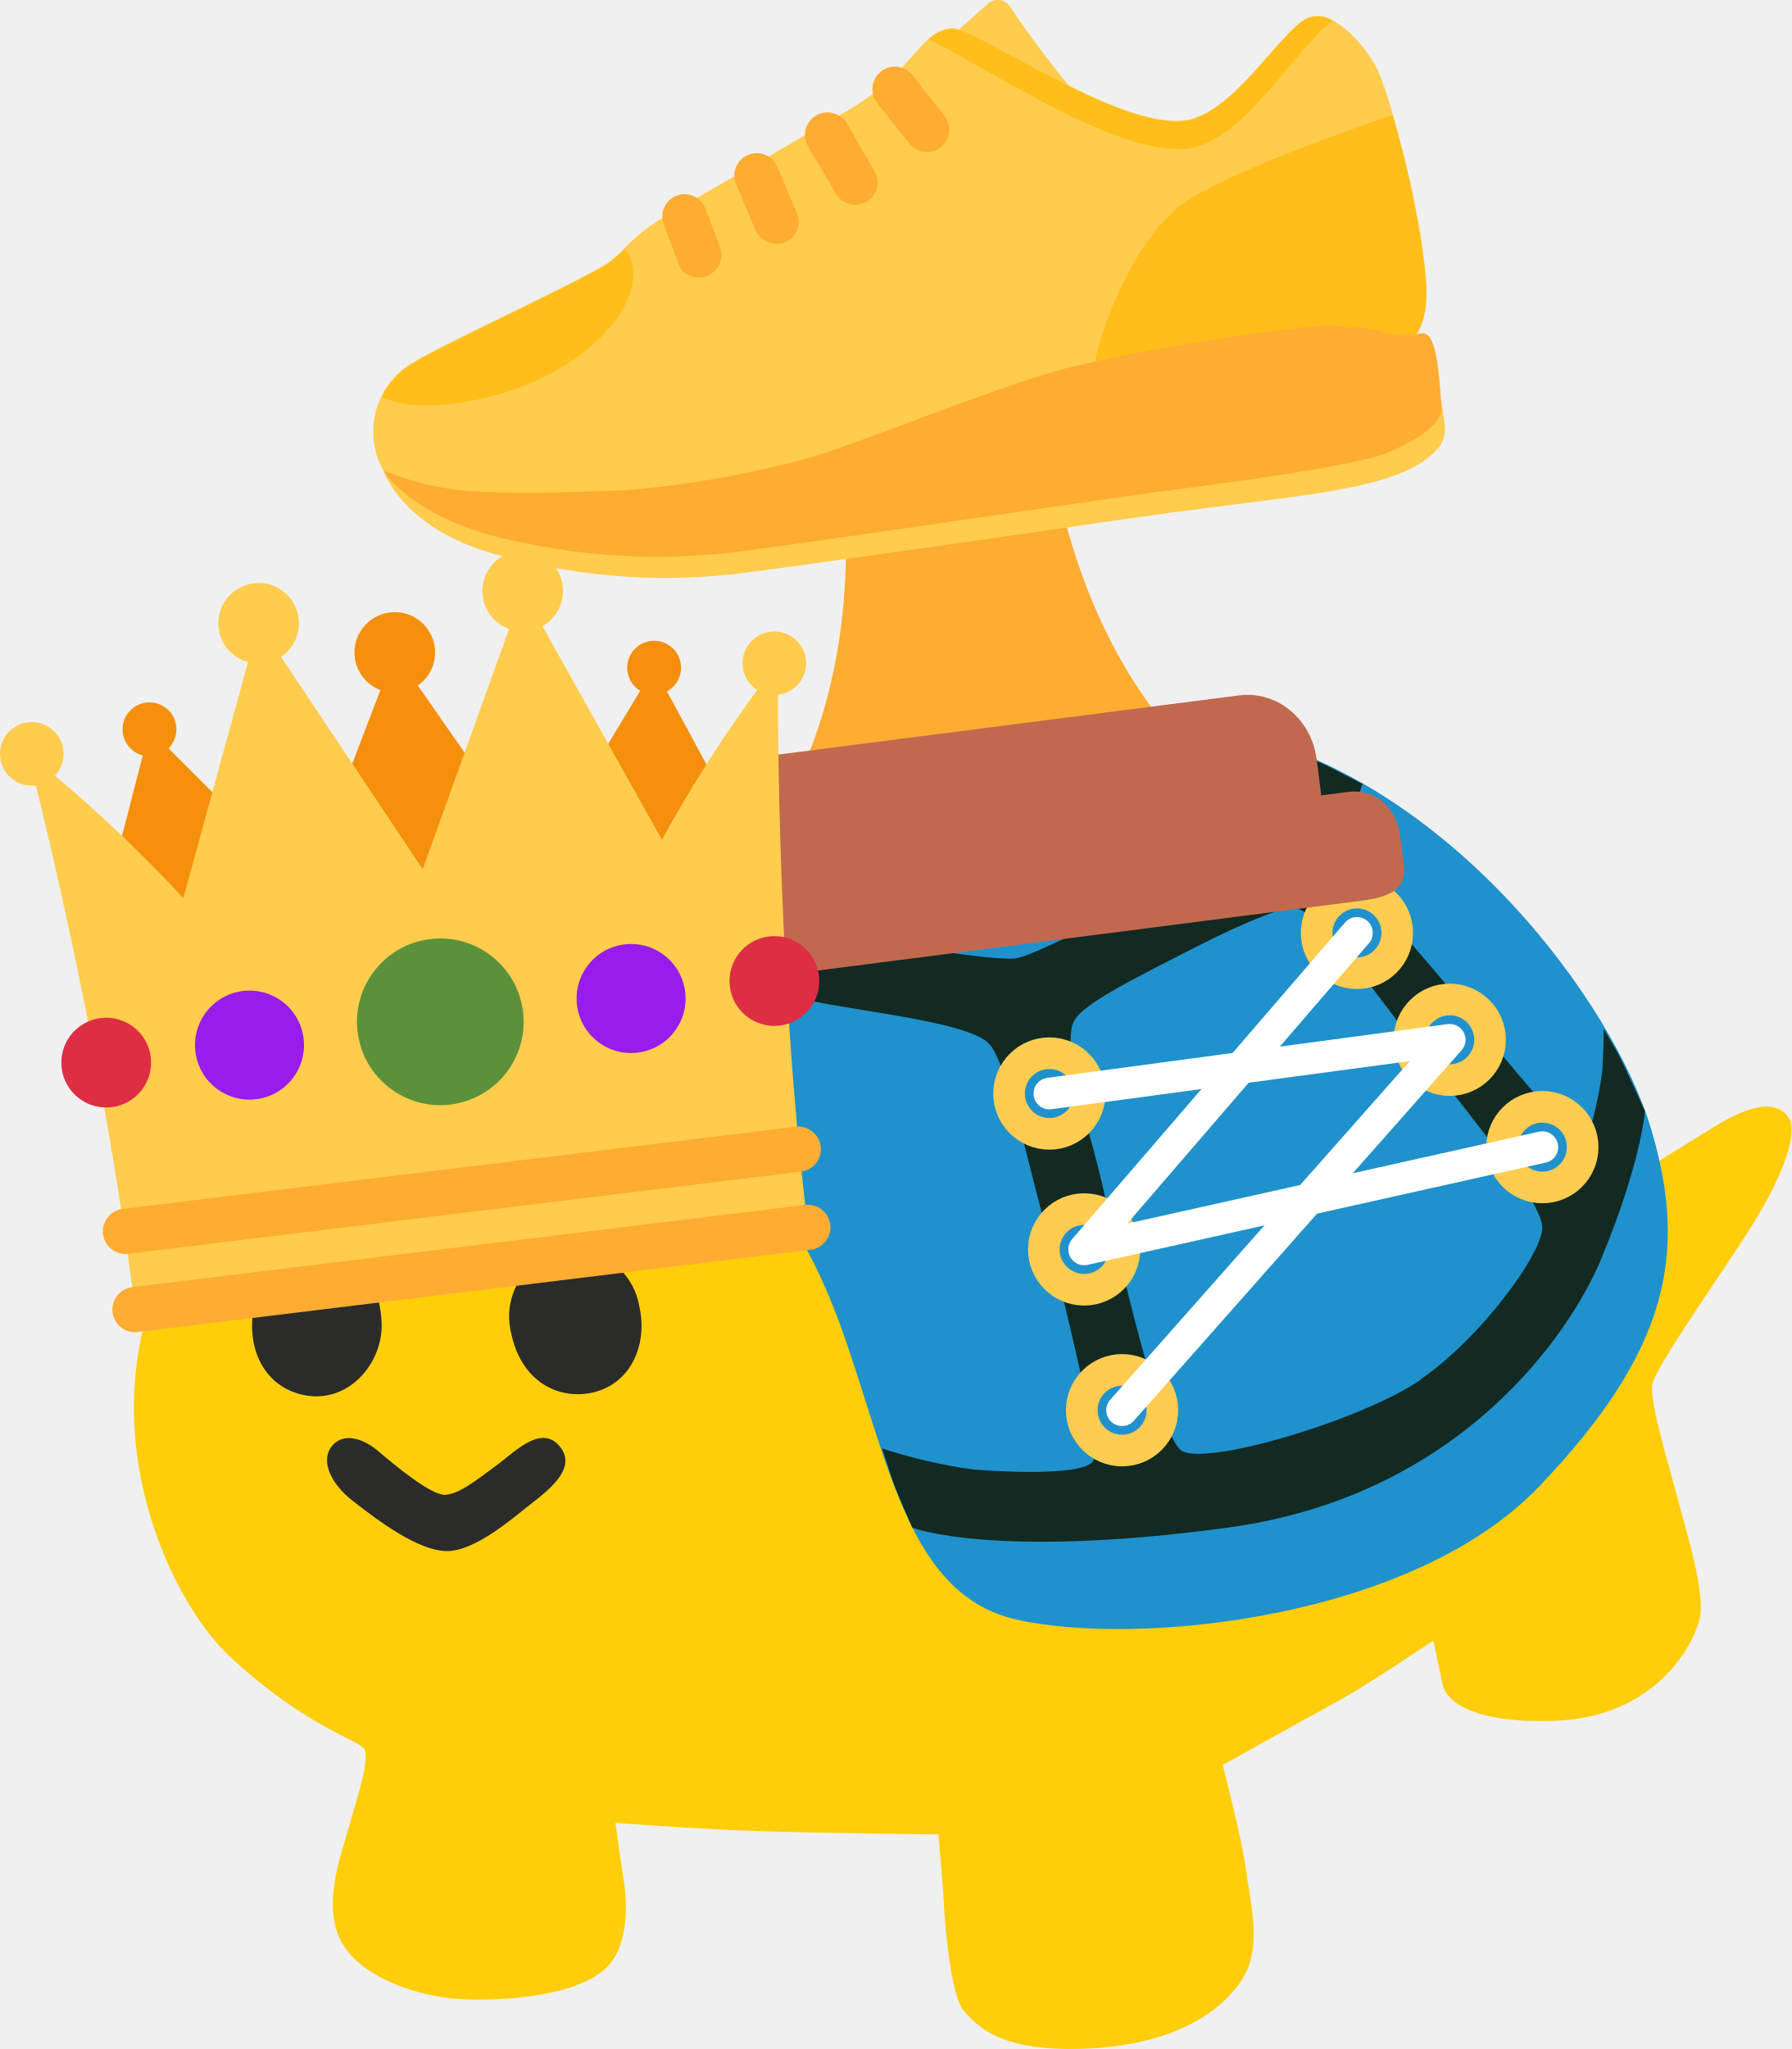
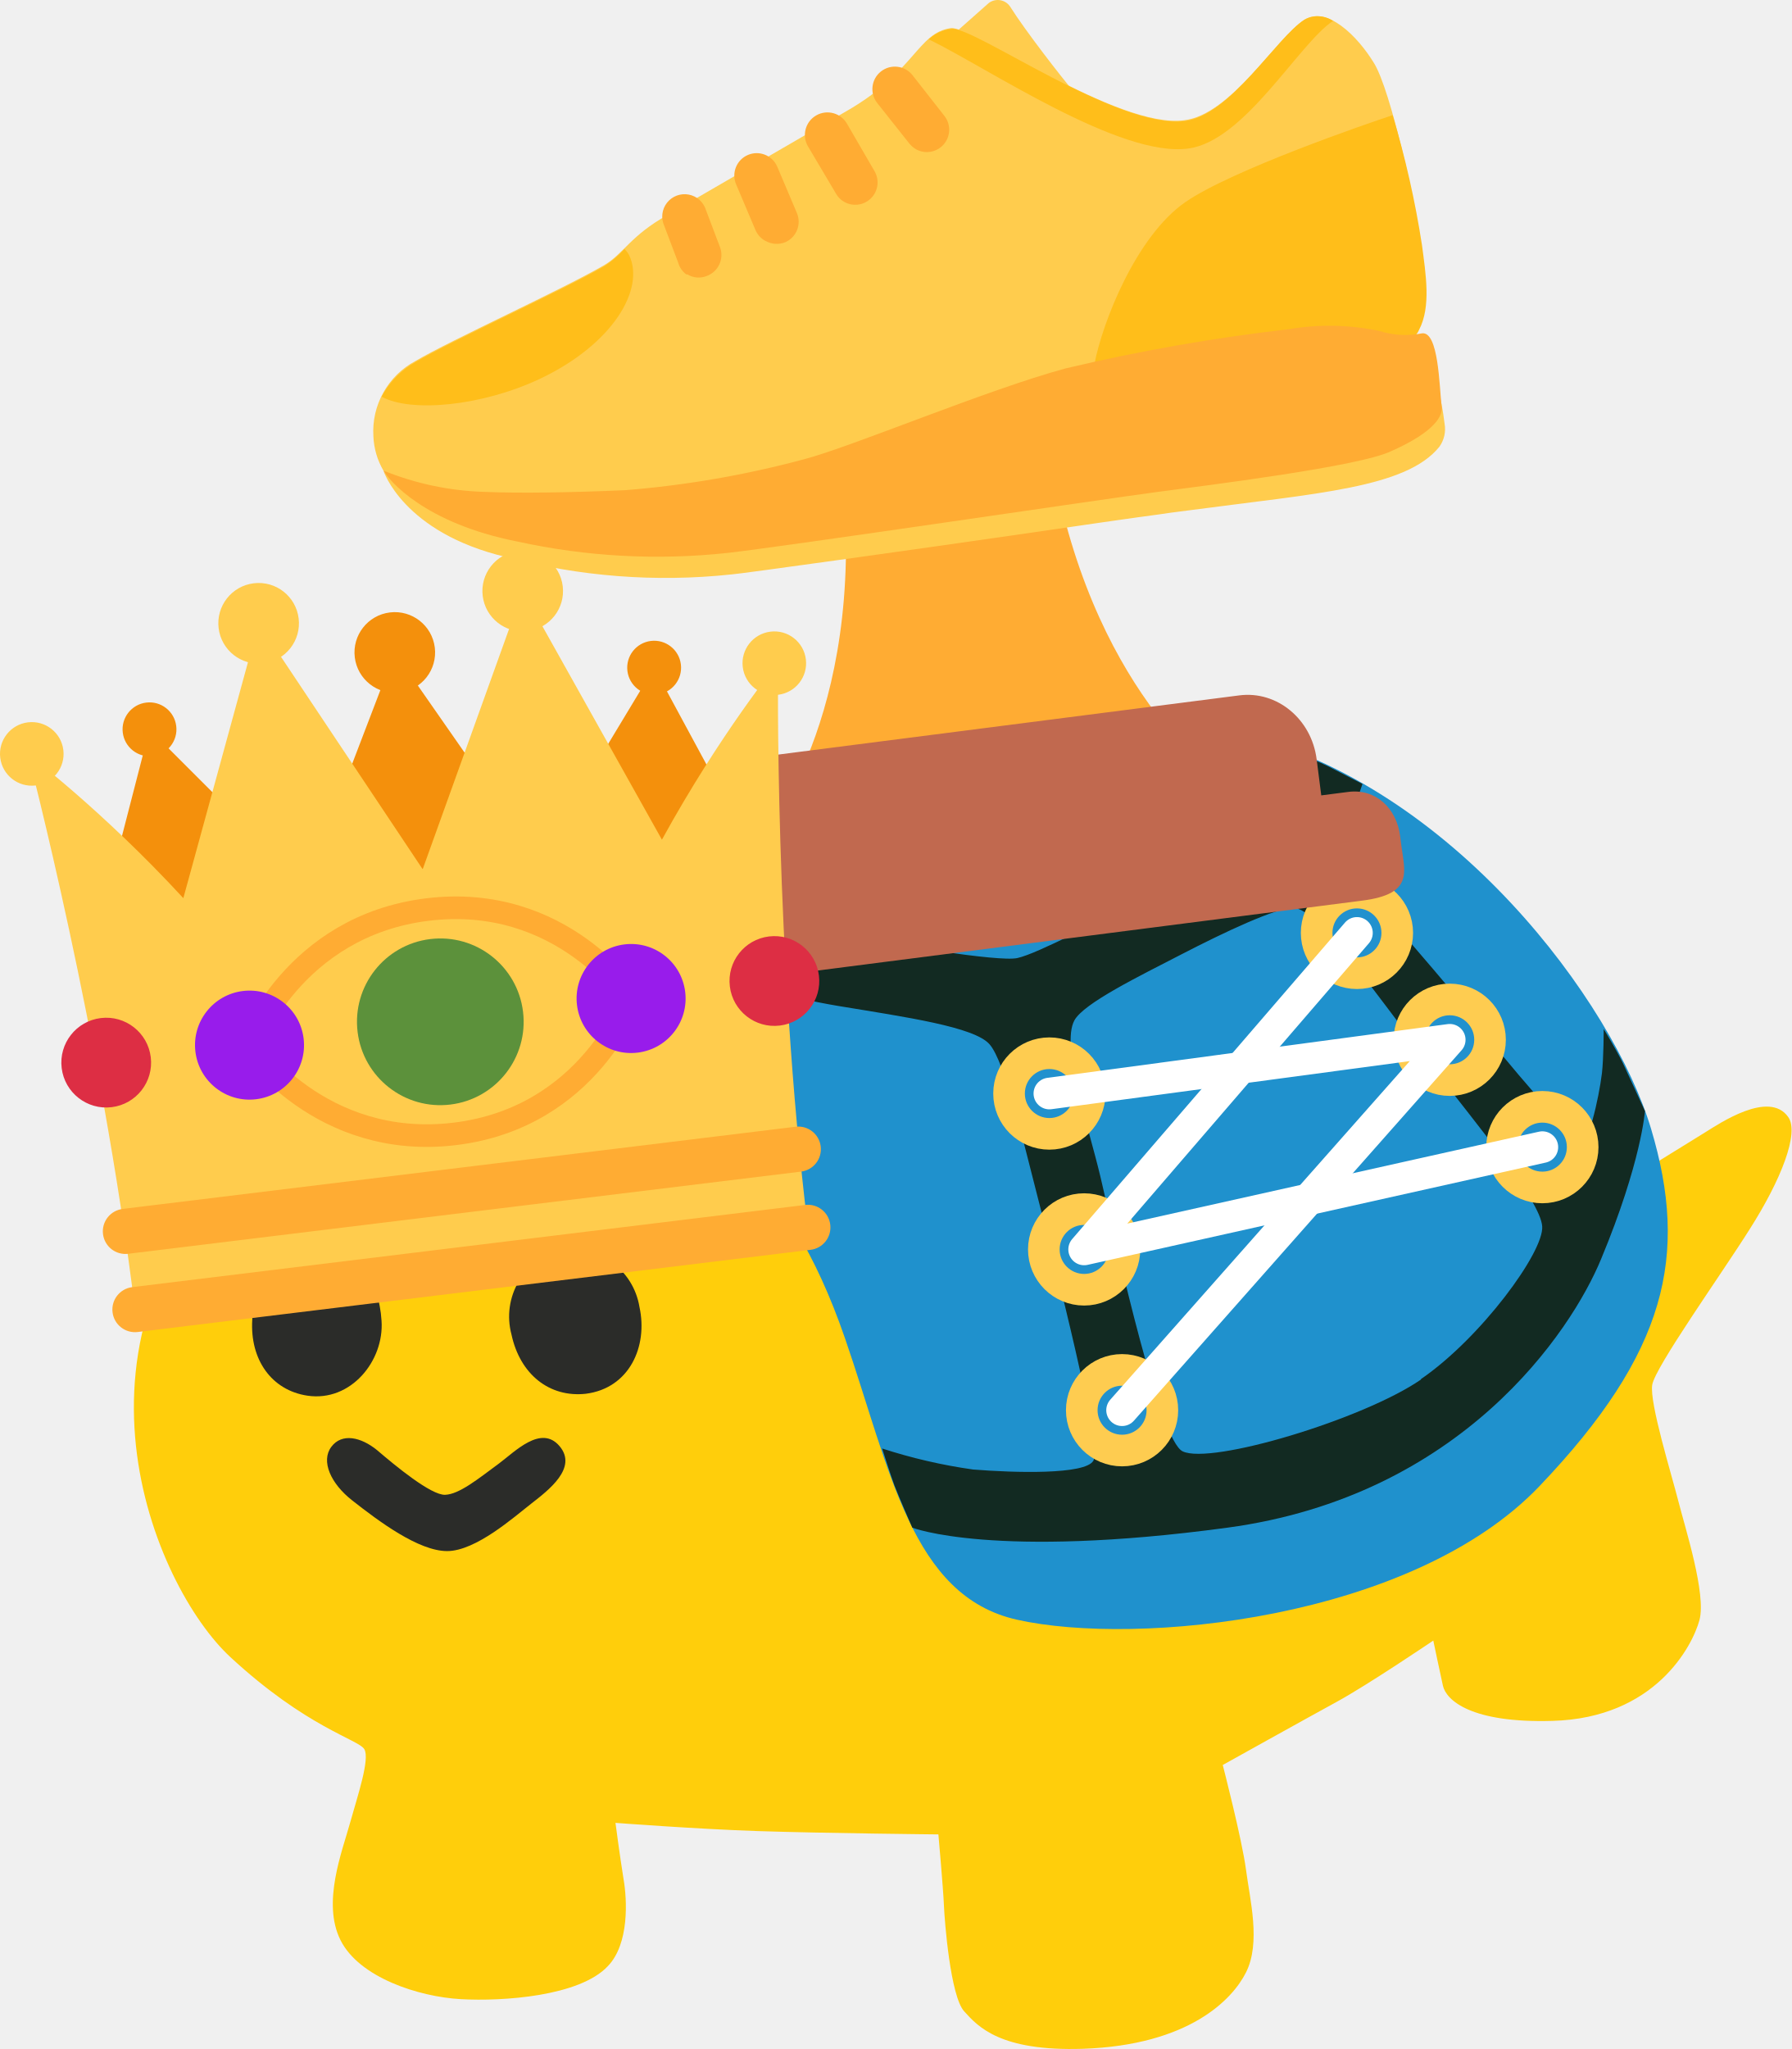
<svg xmlns="http://www.w3.org/2000/svg" width="39.983mm" height="45.716mm" viewBox="0 0 113.346 129.568" version="1.1" id="svg54">
  <defs id="defs4">
    <style id="style2">
      .cls-1 {
        fill: #ffce0b;
      }

      .cls-2 {
        fill: #1f91cd;
      }

      .cls-3 {
        fill: #122a22;
      }

      .cls-4 {
        fill: #8899a6;
      }

      .cls-5 {
        fill: #6399d2;
      }

      .cls-6 {
        fill: #ccd6dd;
      }

      .cls-7 {
        fill: #2b2c29;
      }

      .cls-8 {
        fill: #2191ce;
        stroke: #fecc50;
      }

      .cls-8, .cls-9 {
        stroke-linejoin: round;
        stroke-width: 2px;
      }

      .cls-9 {
        fill: none;
        stroke: #fff;
        stroke-linecap: round;
      }
    </style>
  </defs>
  <g id="Layer_2" data-name="Layer 2" transform="translate(8.45871,27.39022)">
    <g id="grid">
      <g id="ml_copy" data-name="ml copy">
        <g id="thieves">
          <g id="g48">
            <path class="cls-1" d="m 95.19,46.83 4.27,-2.64 c 0.86,-0.53 4,-2.66 5.21,-0.95 0.73,1 -0.46,4 -2.42,7.08 -1.79,2.85 -6,8.74 -6.18,9.87 -0.18,1.13 1.21,5.61 1.65,7.34 0.44,1.73 1.78,5.89 1.34,7.53 -0.44,1.64 -2.8,6.2 -9.3,6.38 -5.16,0.15 -6.72,-1.31 -6.93,-2.22 -0.15,-0.66 -0.61,-2.86 -0.61,-2.86 0,0 -4.14,2.8 -6.1,3.87 -1.96,1.07 -7.22,4 -7.22,4 0,0 1.22,4.71 1.47,6.62 0.25,1.91 0.95,4.62 0,6.5 -0.85,1.7 -3.59,4.6 -10.32,4.83 -5.25,0.17 -6.64,-1.41 -7.51,-2.37 -0.87,-0.96 -1.24,-5.7 -1.28,-6.7 -0.04,-1 -0.35,-4.49 -0.35,-4.49 0,0 -7.13,-0.07 -11.43,-0.21 -3.9,-0.13 -9,-0.52 -9,-0.52 0,0 0.27,2.06 0.51,3.55 0.23,1.32 0.37,4.11 -1,5.52 -1.79,1.9 -6.63,2.23 -9.3,2.08 -2.67,-0.15 -6.43,-1.37 -7.61,-3.74 -1.18,-2.37 0.11,-5.6 0.62,-7.45 0.45,-1.62 1.26,-4 0.89,-4.62 C 14.22,82.61 10.95,81.88 6.11,77.4 1.27,72.92 -5.5,57 7.72,45.17 c 13.22,-11.83 38.91,-0.58 40.27,0.2 1.36,0.78 47.2,1.46 47.2,1.46 z" id="path6" />
            <path class="cls-2" d="M 52.77,18.37 C 40.43,19.42 31.4,25.91 27.07,32.78 a 56.86,56.86 0 0 0 -3.85,7 20.65,20.65 0 0 1 8.2,1.85 C 36,43.87 41.2,46.22 45,57.24 c 2.88,8.33 4.19,16.3 10.88,17.8 7.57,1.7 25,0 33.06,-8.45 C 97,58.14 98.39,52 96,44 93.61,36 83.43,22.24 70,19 64.12,17.67 58.37,17.9 52.77,18.37 Z" id="path8" />
            <path class="cls-3" d="M 94.22,39.85 C 93.81,39 93,37.68 93,37.68 c 0,0 0,1.82 -0.11,2.79 -0.19,1.57 -0.92,4.85 -1.43,4.39 A 105.24,105.24 0 0 1 84,36.07 c -1.6,-2.18 -7.06,-7.81 -7.26,-9.72 a 19.52,19.52 0 0 1 1,-4.17 l -2.14,-1.1 a 21.18,21.18 0 0 0 -2,-0.84 c 0,0 -0.51,4.37 -1.23,5.22 -0.72,0.85 -4.63,2.5 -7.73,3.81 -3.75,1.59 -7.36,3.61 -8.73,3.92 -1.2,0.27 -8.11,-0.93 -10.72,-1.33 -3.27,-0.49 -8.22,-1.68 -9.38,-2.44 A 13.73,13.73 0 0 1 33,26.18 c 0,0 -0.77,0.57 -1.53,1.22 a 15.79,15.79 0 0 0 -1.72,1.9 c 0,0 2.13,2 2.28,2.74 0.2,1.06 -1,2.55 -2,4 -0.61,0.85 -2.27,4.4 -2.27,4.4 a 6.72,6.72 0 0 1 1.93,0.48 c 1.11,0.47 2.16,1 2.16,1 0,0 2.39,-6.23 4.08,-6.86 1.44,-0.53 5.62,0.66 8.64,1.16 4.29,0.71 8.62,1.32 9.58,2.43 0.96,1.11 2.06,5.86 3.08,9.82 1.12,4.35 4,15.63 3.48,16.52 -0.52,0.89 -5,0.76 -7.61,0.55 a 33.78,33.78 0 0 1 -5.75,-1.33 c 0,0 0.59,1.85 0.78,2.34 0.27,0.71 1.13,2.67 1.13,2.67 0,0 5.12,2 19.93,0 14.81,-2 21.75,-12.39 23.65,-17 2.55,-6.13 2.77,-9.35 2.77,-9.35 0,0 -0.98,-2.15 -1.39,-3.02 z m -12.78,20 c -3.66,2.52 -13.29,5.41 -15.08,4.54 -1.44,-0.7 -4,-12.23 -5.2,-17.37 -0.78,-3.29 -2.51,-8.27 -1.65,-9.88 0.58,-1.09 4.14,-2.82 6.77,-4.18 2.63,-1.36 6.07,-3 7.14,-2.94 1.52,0.11 5,5.24 8.39,9.61 3.39,4.37 7.18,8.91 7.3,10.53 0.12,1.62 -3.89,7.07 -7.67,9.66 z" id="path10" />
            <g id="g24" style="display:none">
              <path class="cls-4" d="M 53.71,2.08 55.89,0.15 A 0.76,0.76 0 0 1 57,0.36 C 57.75,1.55 59.57,3.9 60.26,4.71 58.26,4.34 55.13,4.1 54.01,3.29 53.58,3 53.29,2.39 53.71,2.08 Z M 25,24 c 0.32,0.53 6.51,6.41 27.94,2.17 6.48,-1.29 25.89,-5.36 26,-5.84 0,0 0.14,0.65 0.21,1.27 a 1.55,1.55 0 0 1 -0.26,1.18 c -1.69,2.11 -6.25,2.38 -12.78,3.25 l -0.93,0.12 -0.62,0.09 c -1,0.13 -4,0.56 -7.4,1.06 -4.71,0.68 -14.14,2 -14.41,2 A 31.63,31.63 0 0 1 31.25,28.41 C 26,27.16 25,24 25,24 Z" id="path12" />
              <path class="cls-2" d="m 25,24 a 3.77,3.77 0 0 1 -0.51,-1.74 4.07,4.07 0 0 1 2.15,-3.85 c 1.77,-1.05 7.54,-3.67 9.63,-4.89 1,-0.59 1.33,-1.5 3.25,-2.57 l 9.1,-5.28 c 3.5,-2 3.64,-4 5.33,-4.24 1.13,-0.15 8.48,5.15 11.91,4.7 2.4,-0.28 4.7,-4.2 6.14,-5.13 1.14,-0.71 2.7,0.81 3.56,2.23 0.86,1.42 2.09,7.15 2.3,8.7 0.21,1.55 0.59,3.33 0,4.58 l -0.6,1.25 c 0,0 -28.93,7 -36.31,7.57 C 28.35,26.26 25,24 25,24 Z" id="path14" />
              <path class="cls-5" d="M 52.83,2 A 2,2 0 0 1 54,1.47 C 55.13,1.32 62.48,6.62 65.91,6.17 68.26,5.85 70.56,1.92 72,1 a 1.4,1.4 0 0 1 1.46,0.06 C 71.7,2.23 68.95,7.19 66.08,7.57 62.61,8.06 55.88,3.49 52.83,2 Z" id="path16" />
              <path class="cls-5" d="m 61.29,18.54 c 0.4,-2.08 2.11,-6.49 4.64,-8.24 2.37,-1.63 9.26,-4 10.57,-4.43 a 49.24,49.24 0 0 1 1.5,6.64 c 0.19,1.46 0.47,3.13 -0.15,4.31 a 1.28,1.28 0 0 1 -0.45,0.54 c 0,0 -16.13,1.26 -16.11,1.18 z" id="path18" />
              <path class="cls-6" d="m 52.18,7.61 a 1.14,1.14 0 0 0 1.45,-1.7 L 52,3.83 a 1.146,1.146 0 1 0 -1.8,1.42 l 1.65,2.08 a 1.26,1.26 0 0 0 0.33,0.28 z m -3.67,2.68 A 1.14,1.14 0 0 0 50.07,8.74 L 48.66,6.31 a 1.151,1.151 0 1 0 -2,1.14 l 1.44,2.43 a 1.08,1.08 0 0 0 0.41,0.41 z m -4,2 a 1.16,1.16 0 0 0 1,0.06 1.14,1.14 0 0 0 0.59,-1.49 L 45.1,8.5 A 1.142,1.142 0 0 0 43,9.4 l 1,2.36 a 1.16,1.16 0 0 0 0.5,0.53 z m -4,1.7 a 1.1,1.1 0 0 0 1,0.08 1.14,1.14 0 0 0 0.67,-1.46 l -0.72,-1.9 a 1.14,1.14 0 1 0 -2.13,0.8 l 0.72,1.9 A 1.08,1.08 0 0 0 40.47,14 Z M 78,17 a 4.35,4.35 0 0 1 -2.17,-0.12 12.35,12.35 0 0 0 -4.64,-0.09 97.42,97.42 0 0 0 -11.38,2 c -4,1.08 -10.92,4 -13.33,4.63 A 50.64,50.64 0 0 1 37.36,25 c -2.9,0.13 -5.51,0.16 -7.14,0.09 A 14.81,14.81 0 0 1 25,24 c 0.29,0.5 2.08,2.68 6.83,3.62 A 33.33,33.33 0 0 0 42.58,28.2 C 45.5,27.87 61.73,25.46 64.36,25.11 66.99,24.76 74.87,23.79 76.45,23 78.7,22 79.08,21.17 79,20.73 78.88,19.64 78.84,16.89 78,17 Z" id="path20" />
              <path class="cls-5" d="m 26.67,18.45 c 1.77,-1.05 7.54,-3.67 9.63,-4.89 a 5.07,5.07 0 0 0 1,-0.86 1.18,1.18 0 0 1 0.24,0.31 c 0.82,1.72 -0.81,4.53 -4.53,6.3 -3,1.42 -6.63,1.74 -8.1,0.92 a 4.4,4.4 0 0 1 1.76,-1.78 z" id="path22" />
            </g>
            <path class="cls-7" d="m 32,55.27 c 0.54,2.49 -0.64,5.13 -3.4,5.48 C 26.3,61 24.44,59.52 23.9,57 a 4.39,4.39 0 0 1 3.1,-5.37 4.4,4.4 0 0 1 5,3.64 z" id="path26" />
            <path class="cls-7" d="m 15.68,56.14 c 0.17,2.52 -1.94,5.14 -4.69,4.73 C 8.72,60.53 7.35,58.59 7.5,56.08 a 4.37,4.37 0 0 1 4.4,-4.31 c 2.28,0.13 3.62,1.75 3.78,4.37 z" id="path28" />
            <path class="cls-7" d="m 23.11,65.16 c 1,-0.74 2.66,-2.48 3.83,-1.1 1.17,1.38 -0.7,2.79 -1.79,3.64 -1.09,0.85 -3.51,3 -5.32,3 -1.81,0 -4.33,-1.89 -6,-3.2 -1.37,-1.07 -2,-2.49 -1.33,-3.39 0.67,-0.9 1.88,-0.62 2.89,0.2 1.17,1 3.42,2.86 4.31,2.83 0.89,-0.03 2.07,-0.99 3.41,-1.98 z" id="path30" />
            <circle class="cls-8" cx="57.93" cy="41.76" r="2.55" id="circle32" />
            <circle class="cls-8" cx="77.39" cy="31.6" r="2.55" id="circle34" />
            <circle class="cls-8" cx="62.53" cy="61.79" r="2.55" id="circle36" />
            <circle class="cls-8" cx="89.12" cy="45.15" r="2.55" id="circle38" />
            <circle class="cls-8" cx="60.13" cy="51.62" r="2.55" id="circle40" />
            <circle class="cls-8" cx="83.26" cy="38.36" r="2.55" id="circle42" />
            <polyline class="cls-9" points="89.12 45.15 60.13 51.62 77.39 31.6" id="polyline44" />
            <polyline class="cls-9" points="62.53 61.79 83.26 38.36 57.93 41.76" id="polyline46" />
          </g>
        </g>
      </g>
    </g>
  </g>
  <g id="g2440" transform="matrix(0.857288,0,0,0.857288,128.2631,28.69133)">
    <path fill="#ffac33" d="m -72.375,-2.097 c -2.388,-18.603 -7.243,0.93 -7.243,0.93 0,0 -10.409,-17.573 -8.021,1.03 C -85.25,18.465 -93.005,27.728 -93.005,27.728 l 32.864,-4.219 c -0.003,3.45e-4 -9.846,-7.003 -12.234,-25.606 z" id="path736" style="stroke-width:2.696" />
    <path fill="#c1694f" d="m -52.109,25.196 c 0.379,2.952 1.293,5.269 -1.658,5.648 l -42.778,5.491 c -2.954,0.379 -3.31,-2.01 -3.689,-4.962 l -0.343,-2.674 c -0.379,-2.952 2.426,-5.747 5.212,-6.104 l 37.209,-4.776 c 2.786,-0.358 5.326,1.751 5.705,4.703 z" id="path740" style="stroke-width:2.696" />
    <path fill="#c1694f" d="m -46.204,28.854 c 0.261,2.032 0.913,3.62 -2.875,4.106 l -51.467,6.607 c -3.454,0.443 -4.216,-1.13 -4.477,-3.162 l -0.086,-0.668 c -0.261,-2.032 1.501,-3.93 3.533,-4.19 l 51.467,-6.607 c 2.029,-0.26 3.558,1.215 3.819,3.247 z" id="path742" style="stroke-width:2.696" />
    <g id="g3324" style="display:inline" transform="matrix(1.446197,0,0,1.446197,-157.4768,-33.47718)">
      <path class="cls-4" d="M 53.71,2.08 55.89,0.15 A 0.76,0.76 0 0 1 57,0.36 C 57.75,1.55 59.57,3.9 60.26,4.71 58.26,4.34 55.13,4.1 54.01,3.29 53.58,3 53.29,2.39 53.71,2.08 Z M 25,24 c 0.32,0.53 6.51,6.41 27.94,2.17 6.48,-1.29 25.89,-5.36 26,-5.84 0,0 0.14,0.65 0.21,1.27 a 1.55,1.55 0 0 1 -0.26,1.18 c -1.69,2.11 -6.25,2.38 -12.78,3.25 l -0.93,0.12 -0.62,0.09 c -1,0.13 -4,0.56 -7.4,1.06 -4.71,0.68 -14.14,2 -14.41,2 A 31.63,31.63 0 0 1 31.25,28.41 C 26,27.16 25,24 25,24 Z" id="path3312" style="fill:#ffcc4d;fill-opacity:1" />
      <path class="cls-2" d="m 25,24 a 3.77,3.77 0 0 1 -0.51,-1.74 4.07,4.07 0 0 1 2.15,-3.85 c 1.77,-1.05 7.54,-3.67 9.63,-4.89 1,-0.59 1.33,-1.5 3.25,-2.57 l 9.1,-5.28 c 3.5,-2 3.64,-4 5.33,-4.24 1.13,-0.15 8.48,5.15 11.91,4.7 2.4,-0.28 4.7,-4.2 6.14,-5.13 1.14,-0.71 2.7,0.81 3.56,2.23 0.86,1.42 2.09,7.15 2.3,8.7 0.21,1.55 0.59,3.33 0,4.58 l -0.6,1.25 c 0,0 -28.93,7 -36.31,7.57 C 28.35,26.26 25,24 25,24 Z" id="path3314" style="fill:#ffcc4d;fill-opacity:1" />
      <path class="cls-5" d="M 52.83,2 A 2,2 0 0 1 54,1.47 C 55.13,1.32 62.48,6.62 65.91,6.17 68.26,5.85 70.56,1.92 72,1 a 1.4,1.4 0 0 1 1.46,0.06 C 71.7,2.23 68.95,7.19 66.08,7.57 62.61,8.06 55.88,3.49 52.83,2 Z" id="path3316" style="fill:#ffbe1a;fill-opacity:1" />
      <path class="cls-5" d="m 61.29,18.54 c 0.4,-2.08 2.11,-6.49 4.64,-8.24 2.37,-1.63 9.26,-4 10.57,-4.43 a 49.24,49.24 0 0 1 1.5,6.64 c 0.19,1.46 0.47,3.13 -0.15,4.31 a 1.28,1.28 0 0 1 -0.45,0.54 c 0,0 -16.13,1.26 -16.11,1.18 z" id="path3318" style="fill:#ffbe1a;fill-opacity:1" />
      <path class="cls-6" d="m 52.18,7.61 a 1.14,1.14 0 0 0 1.45,-1.7 L 52,3.83 a 1.146,1.146 0 1 0 -1.8,1.42 l 1.65,2.08 a 1.26,1.26 0 0 0 0.33,0.28 z m -3.67,2.68 A 1.14,1.14 0 0 0 50.07,8.74 L 48.66,6.31 a 1.151,1.151 0 1 0 -2,1.14 l 1.44,2.43 a 1.08,1.08 0 0 0 0.41,0.41 z m -4,2 a 1.16,1.16 0 0 0 1,0.06 1.14,1.14 0 0 0 0.59,-1.49 L 45.1,8.5 A 1.142,1.142 0 0 0 43,9.4 l 1,2.36 a 1.16,1.16 0 0 0 0.5,0.53 z m -4,1.7 a 1.1,1.1 0 0 0 1,0.08 1.14,1.14 0 0 0 0.67,-1.46 l -0.72,-1.9 a 1.14,1.14 0 1 0 -2.13,0.8 l 0.72,1.9 A 1.08,1.08 0 0 0 40.47,14 Z M 78,17 a 4.35,4.35 0 0 1 -2.17,-0.12 12.35,12.35 0 0 0 -4.64,-0.09 97.42,97.42 0 0 0 -11.38,2 c -4,1.08 -10.92,4 -13.33,4.63 A 50.64,50.64 0 0 1 37.36,25 c -2.9,0.13 -5.51,0.16 -7.14,0.09 A 14.81,14.81 0 0 1 25,24 c 0.29,0.5 2.08,2.68 6.83,3.62 A 33.33,33.33 0 0 0 42.58,28.2 C 45.5,27.87 61.73,25.46 64.36,25.11 66.99,24.76 74.87,23.79 76.45,23 78.7,22 79.08,21.17 79,20.73 78.88,19.64 78.84,16.89 78,17 Z" id="path3320" style="fill:#ffac33;fill-opacity:1" />
      <path class="cls-5" d="m 26.67,18.45 c 1.77,-1.05 7.54,-3.67 9.63,-4.89 a 5.07,5.07 0 0 0 1,-0.86 1.18,1.18 0 0 1 0.24,0.31 c 0.82,1.72 -0.81,4.53 -4.53,6.3 -3,1.42 -6.63,1.74 -8.1,0.92 a 4.4,4.4 0 0 1 1.76,-1.78 z" id="path3322" style="fill:#ffbe1a;fill-opacity:1" />
    </g>
-     <g id="g12662" transform="matrix(1.655185,-0.2021159,0.2021159,1.655185,-151.2893,9.118215)">
-       <path fill="#f4900c" d="M 14.174,17.075 6.75,7.594 3.028,17.075 Z" id="path9063" />
-       <path fill="#f4900c" d="M 17.938,5.534 11.375,17.923 H 24.5 Z" id="path9065" />
-       <path fill="#f4900c" d="m 21.826,17.075 7.424,-9.481 3.722,9.481 z" id="path9067" />
-       <path fill="#ffcc4d" d="M 28.669,15.19 23.887,3.523 18.007,15.191 18,15.194 17.993,15.19 12.113,3.522 7.331,15.19 C 4.197,10.833 1.28,8.042 1.28,8.042 1.28,8.042 3,20.75 3,33 h 30 c 0,-12.25 1.72,-24.958 1.72,-24.958 0,0 -2.917,2.791 -6.051,7.148 z" id="path9069" />
-       <circle fill="#5c913b" cx="17.957" cy="22" r="3.688" id="circle9071" />
-       <circle fill="#981ceb" cx="26.463" cy="22" r="2.412" id="circle9073" />
-       <circle fill="#dd2e44" cx="32.852" cy="22" r="1.986" id="circle9075" />
-       <circle fill="#981ceb" cx="9.45" cy="22" r="2.412" id="circle9077" />
-       <circle fill="#dd2e44" cx="3.061" cy="22" r="1.986" id="circle9079" />
-       <path fill="#ffac33" d="M 33,34 H 3 C 2.448,34 2,33.553 2,33 2,32.447 2.448,32 3,32 h 30 c 0.553,0 1,0.447 1,1 0,0.553 -0.447,1 -1,1 z m 0,-3.486 H 3 c -0.552,0 -1,-0.447 -1,-1 0,-0.553 0.448,-1 1,-1 h 30 c 0.553,0 1,0.447 1,1 0,0.553 -0.447,1 -1,1 z" id="path9081" />
-       <circle fill="#ffcc4d" cx="1.447" cy="8.042" r="1.407" id="circle9083" />
-       <circle fill="#f4900c" cx="6.75" cy="7.594" r="1.192" id="circle9085" />
-       <circle fill="#ffcc4d" cx="12.113" cy="3.523" r="1.784" id="circle9087" />
-       <circle fill="#ffcc4d" cx="34.553" cy="8.042" r="1.407" id="circle9089" />
-       <circle fill="#f4900c" cx="29.25" cy="7.594" r="1.192" id="circle9091" />
-       <circle fill="#ffcc4d" cx="23.887" cy="3.523" r="1.784" id="circle9093" />
-       <circle fill="#f4900c" cx="17.938" cy="5.534" r="1.784" id="circle9095" />
+   </g>
+   <g id="g31393" transform="matrix(1.41897,-0.1732716,0.1732716,1.41897,-1.435375,36.50827)">
+     <path fill="#f4900c" d="M 14.174,17.075 6.75,7.594 3.028,17.075 Z" id="path16823" />
+     <path fill="#f4900c" d="M 17.938,5.534 11.375,17.923 H 24.5 Z" id="path16825" />
+     <path fill="#f4900c" d="m 21.826,17.075 7.424,-9.481 3.722,9.481 z" id="path16827" />
+     <path fill="#ffcc4d" d="M 28.669,15.19 23.887,3.523 18.007,15.191 18,15.194 17.993,15.19 12.113,3.522 7.331,15.19 C 4.197,10.833 1.28,8.042 1.28,8.042 1.28,8.042 3,20.75 3,33 h 30 c 0,-12.25 1.72,-24.958 1.72,-24.958 0,0 -2.917,2.791 -6.051,7.148 z" id="path16829" />
+     <g id="g31363">
+       <path style="fill:none;stroke:#ffac33;stroke-width:1;stroke-linecap:round;stroke-dasharray:none;stroke-opacity:1" d="m 9.45,22 c 0,0 2.539,-5 8.55,-5 6.011,0 8.463,5 8.463,5" id="path27610" />
+       <path style="fill:none;stroke:#ffac33;stroke-width:1;stroke-linecap:round;stroke-dasharray:none;stroke-opacity:1" d="m 9.45,22 c 0,0 2.539,5 8.55,5 6.011,0 8.463,-5 8.463,-5" id="path27612" />
    </g>
+     <circle fill="#5c913b" cx="17.957" cy="22" id="circle16831" r="3.688" />
+     <circle fill="#981ceb" cx="26.463" cy="22" r="2.412" id="circle16833" />
+     <circle fill="#dd2e44" cx="32.852" cy="22" r="1.986" id="circle16835" />
+     <circle fill="#981ceb" cx="9.45" cy="22" r="2.412" id="circle16837" />
+     <circle fill="#dd2e44" cx="3.061" cy="22" r="1.986" id="circle16839" />
+     <path fill="#ffac33" d="M 33,34 H 3 C 2.448,34 2,33.553 2,33 2,32.447 2.448,32 3,32 h 30 c 0.553,0 1,0.447 1,1 0,0.553 -0.447,1 -1,1 z m 0,-3.486 H 3 c -0.552,0 -1,-0.447 -1,-1 0,-0.553 0.448,-1 1,-1 h 30 c 0.553,0 1,0.447 1,1 0,0.553 -0.447,1 -1,1 z" id="path16841" />
+     <circle fill="#ffcc4d" cx="1.447" cy="8.042" r="1.407" id="circle16843" />
+     <circle fill="#f4900c" cx="6.75" cy="7.594" r="1.192" id="circle16845" />
+     <circle fill="#ffcc4d" cx="12.113" cy="3.523" r="1.784" id="circle16847" />
+     <circle fill="#ffcc4d" cx="34.553" cy="8.042" r="1.407" id="circle16849" />
+     <circle fill="#f4900c" cx="29.25" cy="7.594" r="1.192" id="circle16851" />
+     <circle fill="#ffcc4d" cx="23.887" cy="3.523" r="1.784" id="circle16853" />
+     <circle fill="#f4900c" cx="17.938" cy="5.534" r="1.784" id="circle16855" />
  </g>
</svg>
